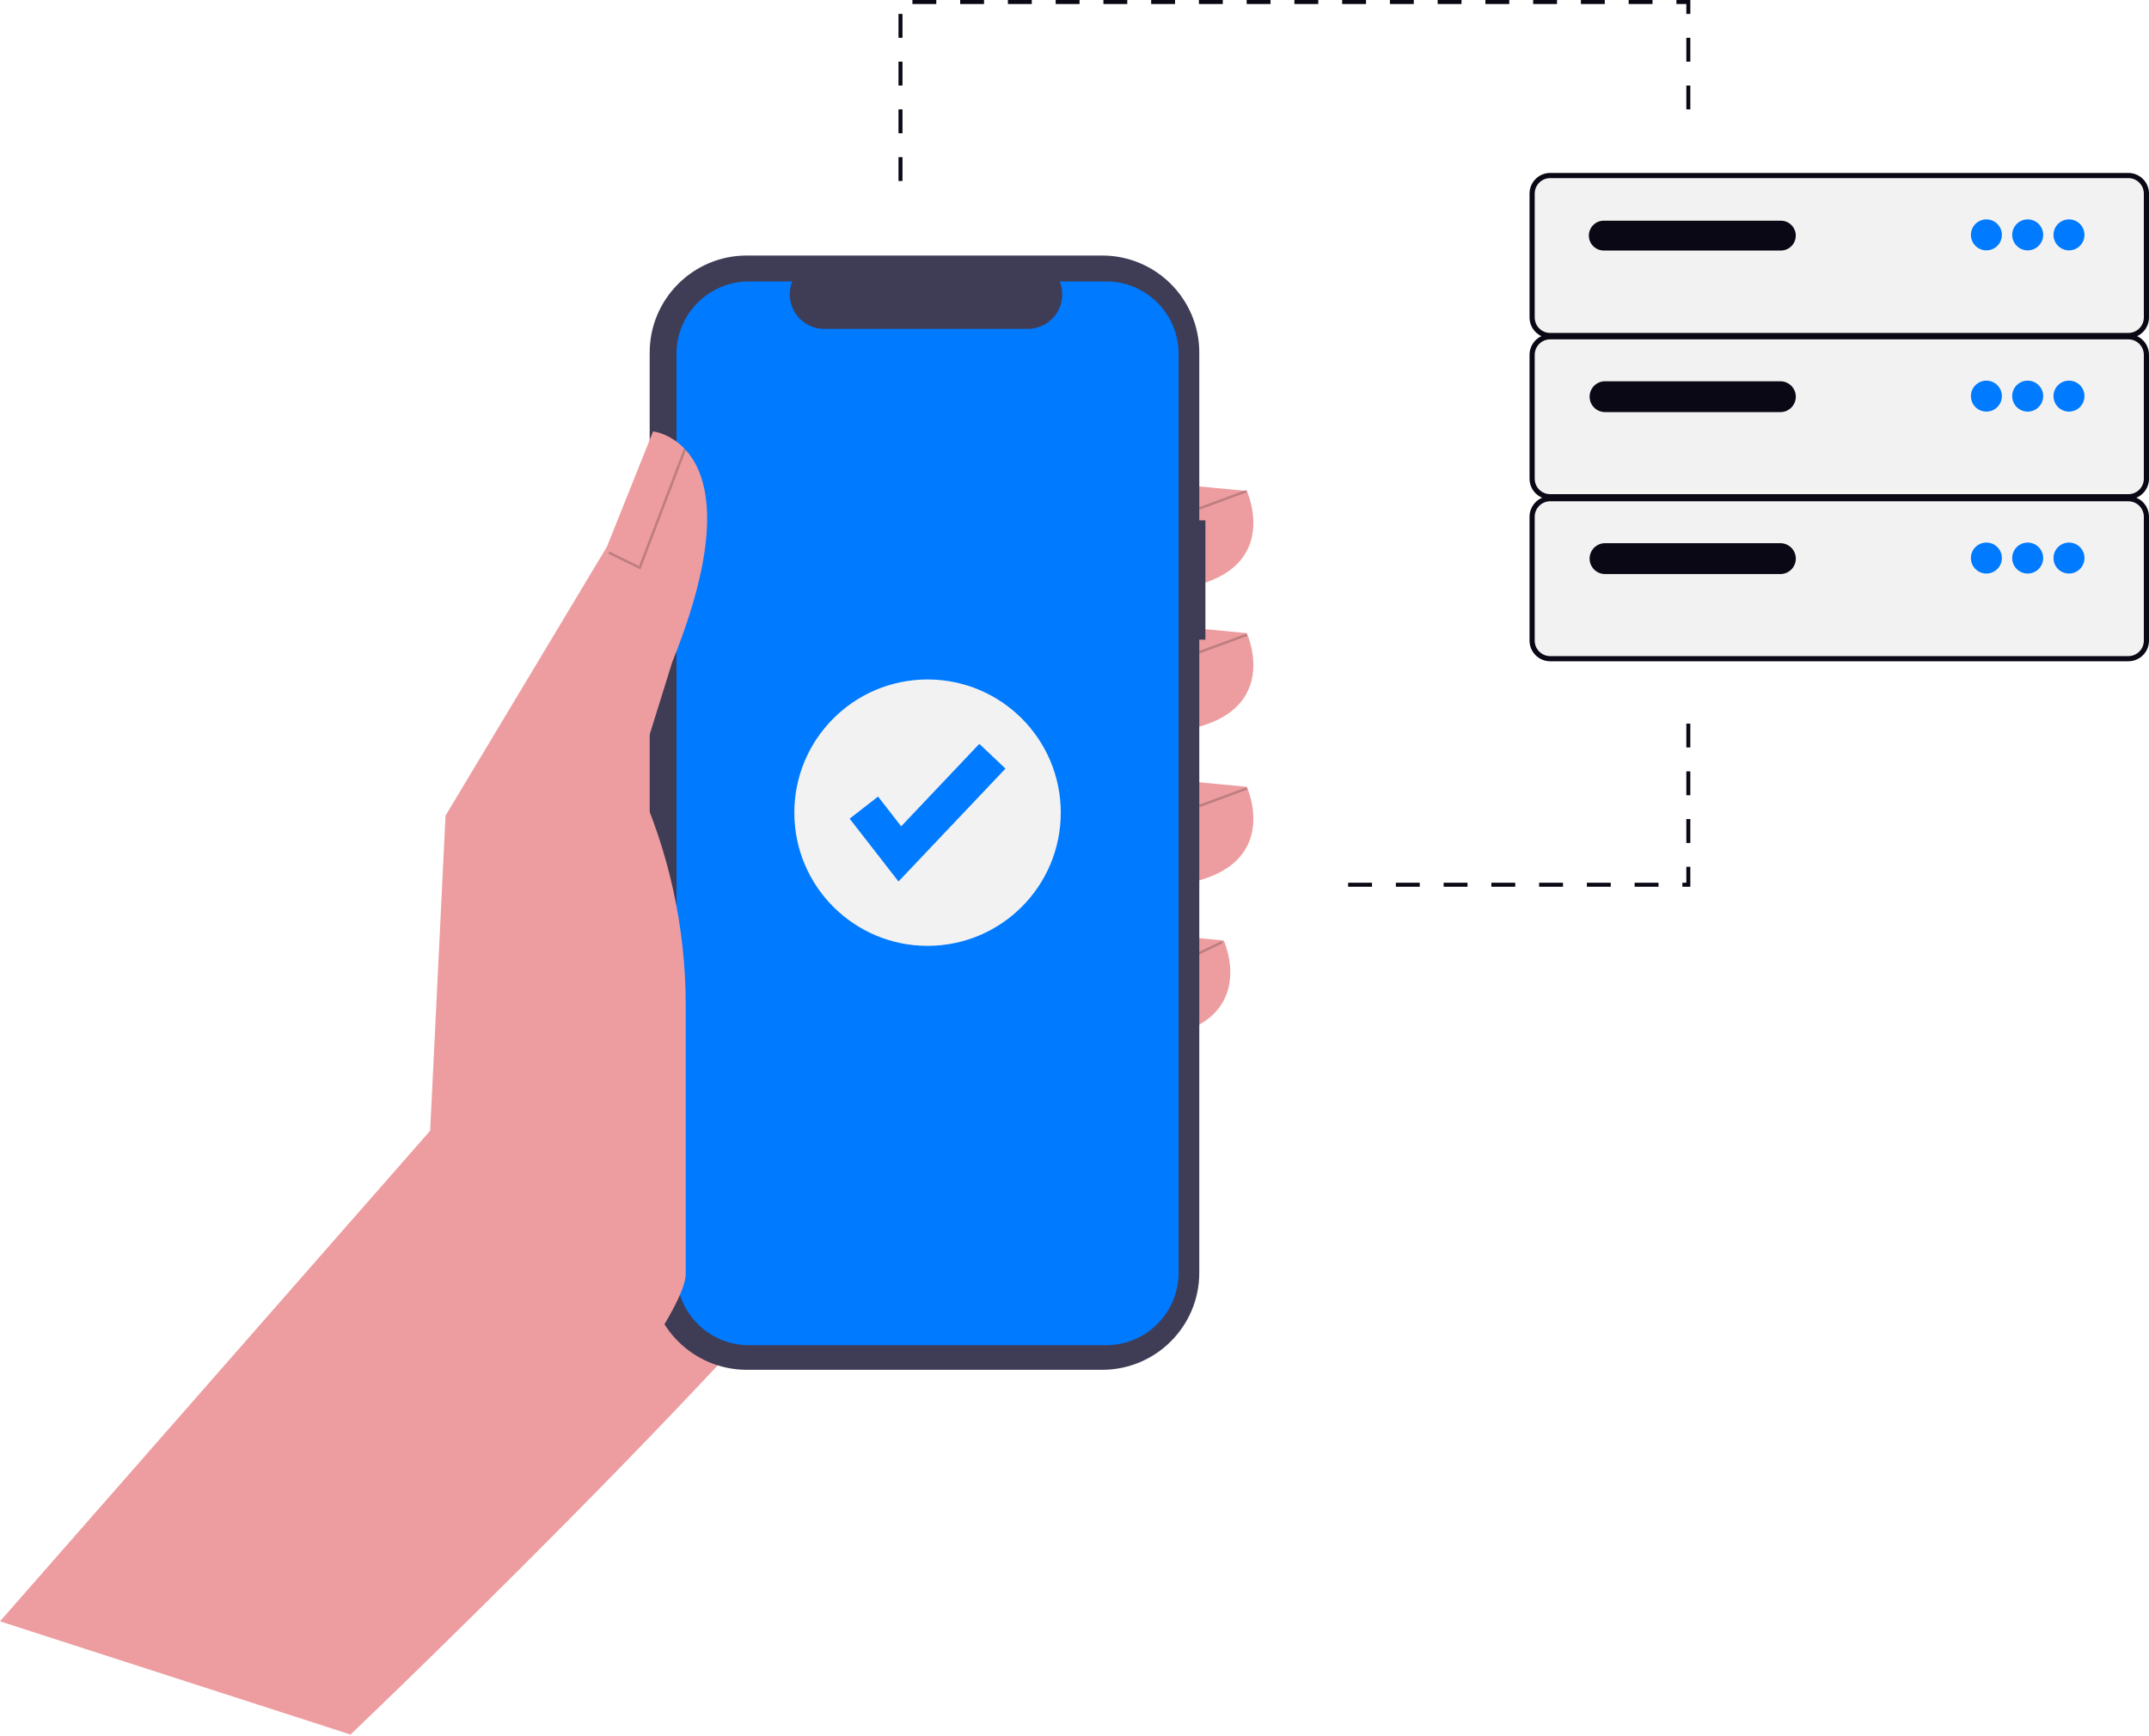
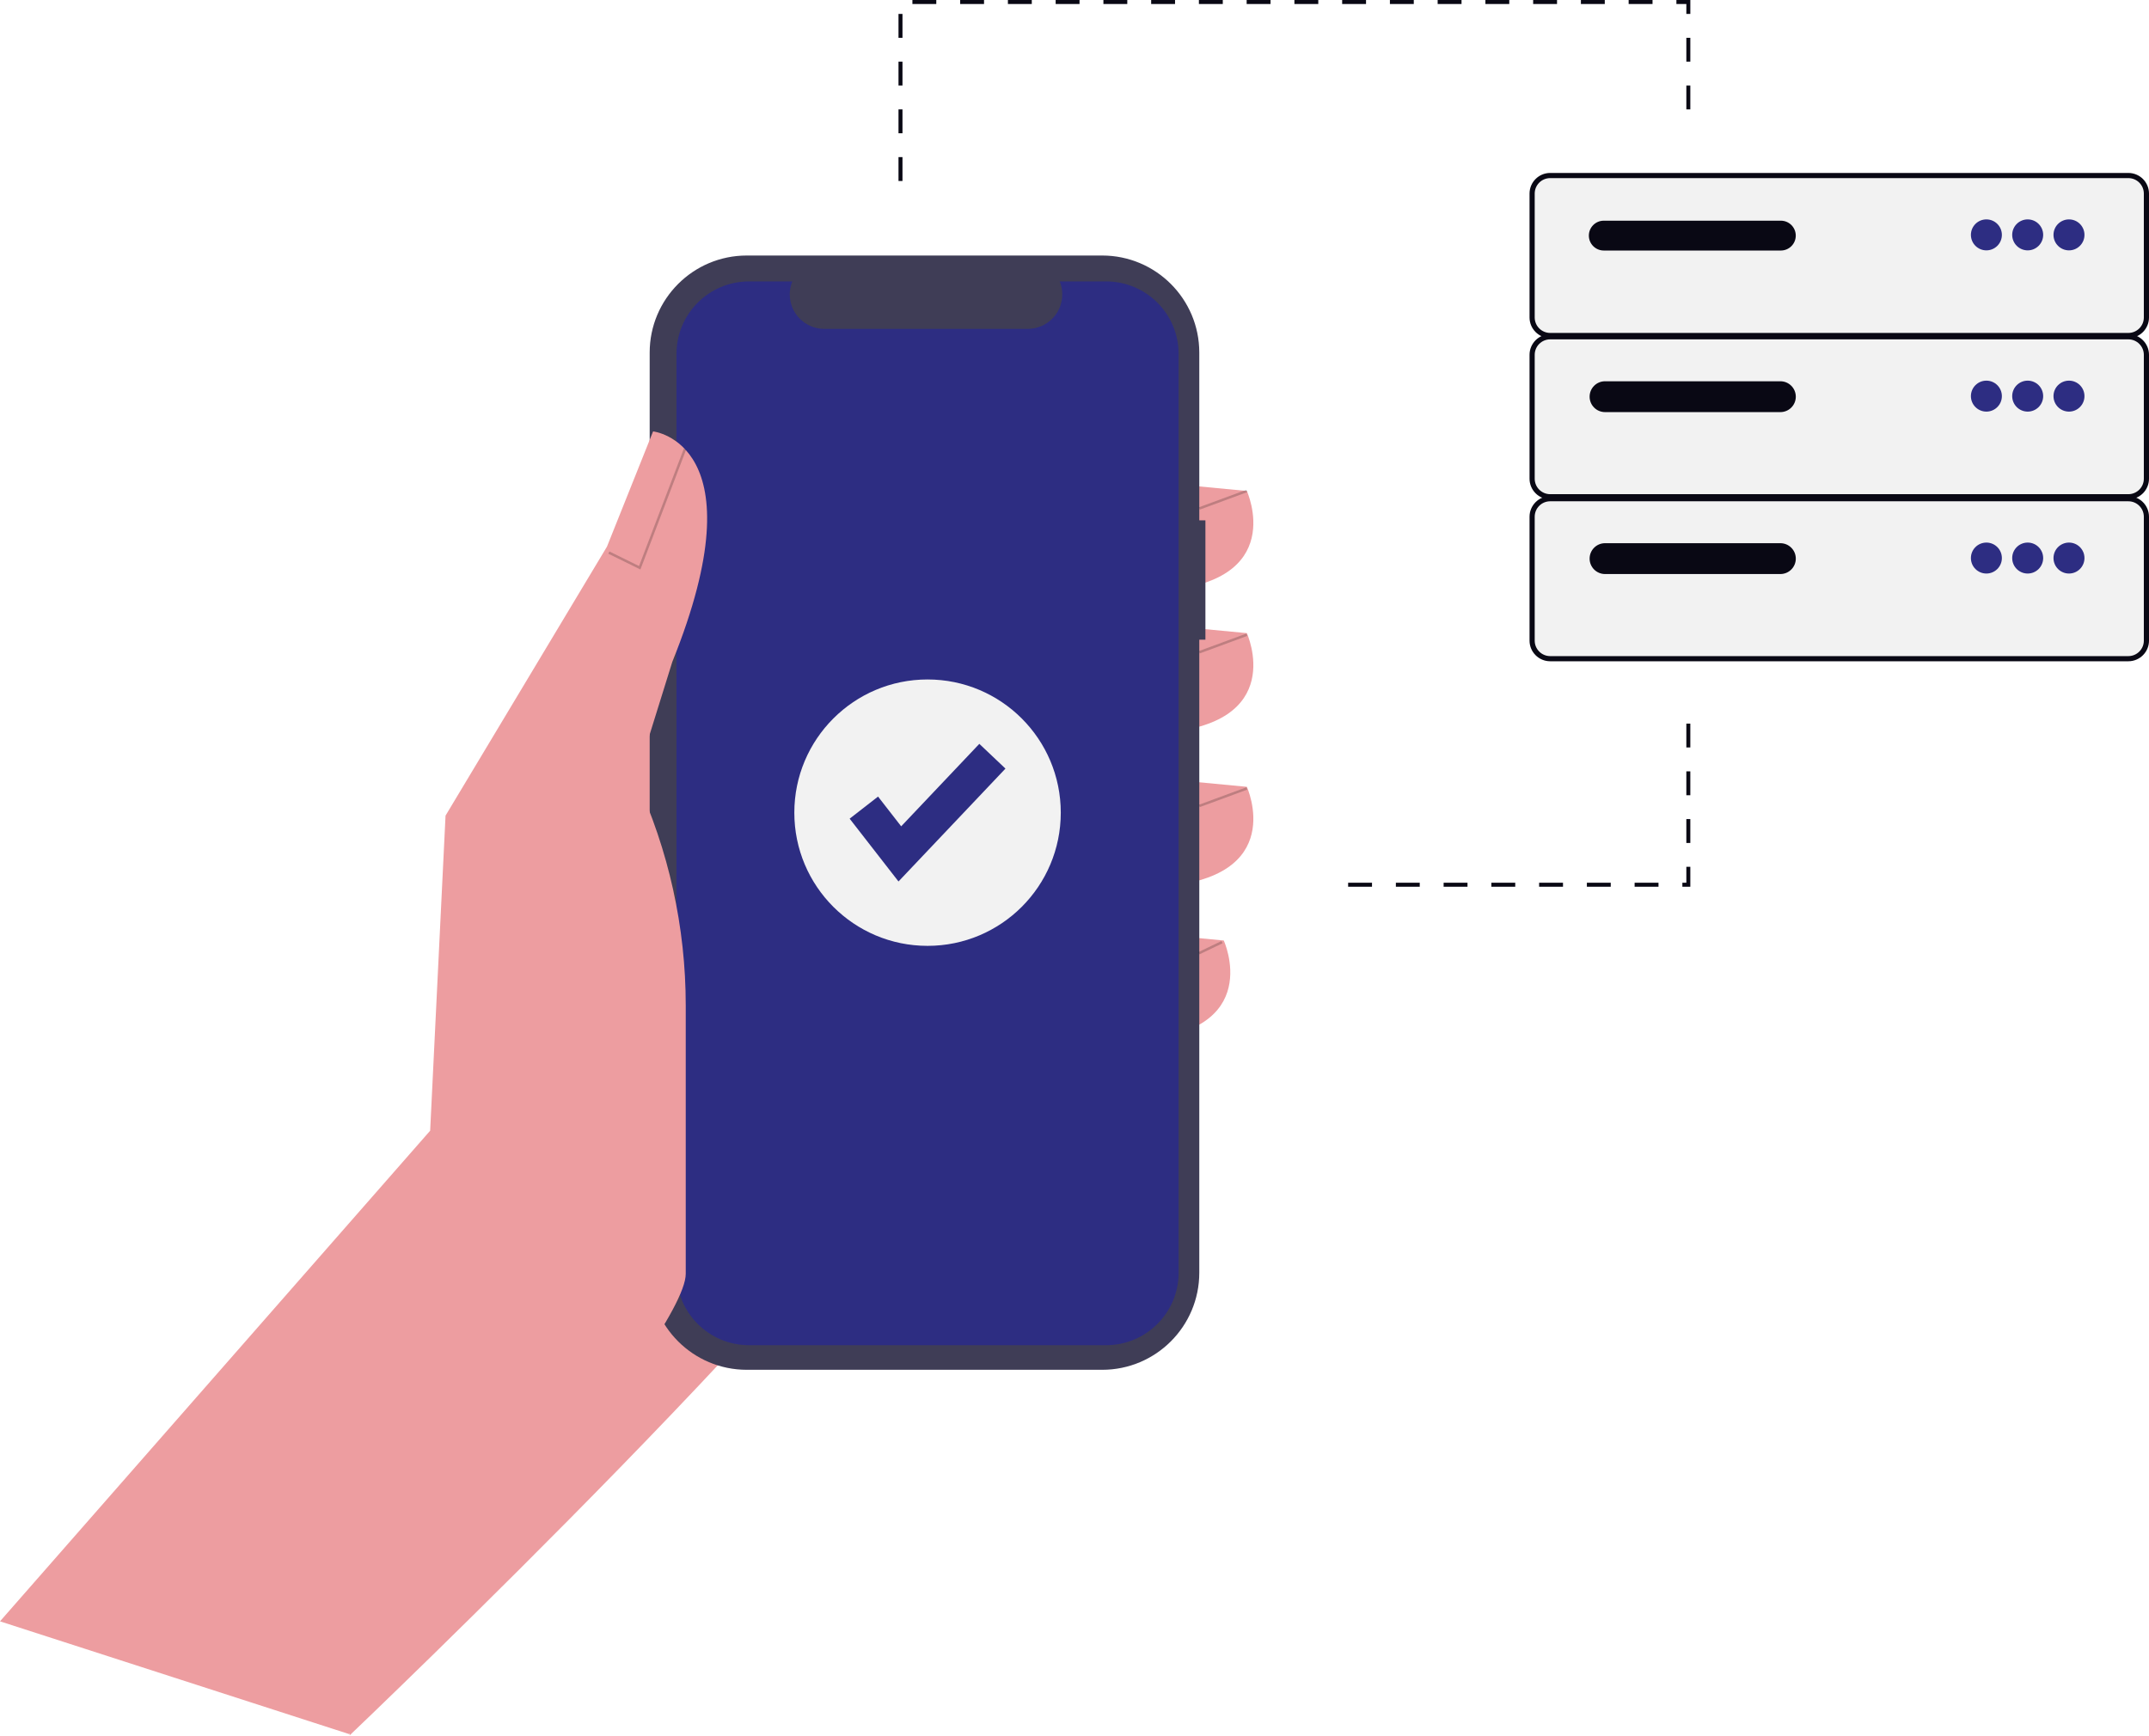
<svg xmlns="http://www.w3.org/2000/svg" width="799.933" height="646.113" viewBox="0 0 799.933 646.113" role="img" artist="Katerina Limpitsouni" source="https://undraw.co/">
  <g transform="translate(-309.384 -57.178)">
    <g transform="translate(878.732 121.57)">
      <path d="M7.686,0H222.9a7.686,7.686,0,0,1,7.686,7.686V53.8a7.686,7.686,0,0,1-7.686,7.686H7.686A7.686,7.686,0,0,1,0,53.8V7.686A7.686,7.686,0,0,1,7.686,0Z" transform="translate(0 0)" fill="#090814" />
      <path d="M5.765,0H220.977a5.765,5.765,0,0,1,5.765,5.765V51.881a5.765,5.765,0,0,1-5.765,5.765H5.765A5.765,5.765,0,0,1,0,51.881V5.765A5.765,5.765,0,0,1,5.765,0Z" transform="translate(1.922 1.922)" fill="#f2f2f2" />
      <rect width="77.019" height="11.109" rx="5.554" transform="translate(22.081 17.774)" fill="#090814" />
      <g transform="translate(164.291 17.294)">
-         <path d="M5.765,0A5.765,5.765,0,1,1,0,5.765,5.765,5.765,0,0,1,5.765,0Z" transform="translate(0 0)" fill="#007AFF" />
-         <path d="M5.765,0A5.765,5.765,0,1,1,0,5.765,5.765,5.765,0,0,1,5.765,0Z" transform="translate(15.372 0)" fill="#007AFF" />
-         <path d="M5.765,0A5.765,5.765,0,1,1,0,5.765,5.765,5.765,0,0,1,5.765,0Z" transform="translate(30.745 0)" fill="#007AFF" />
+         <path d="M5.765,0A5.765,5.765,0,1,1,0,5.765,5.765,5.765,0,0,1,5.765,0Z" transform="translate(0 0)" fill="#2D2D82" />
+         <path d="M5.765,0A5.765,5.765,0,1,1,0,5.765,5.765,5.765,0,0,1,5.765,0Z" transform="translate(15.372 0)" fill="#2D2D82" />
+         <path d="M5.765,0A5.765,5.765,0,1,1,0,5.765,5.765,5.765,0,0,1,5.765,0Z" transform="translate(30.745 0)" fill="#2D2D82" />
      </g>
    </g>
    <path d="M470.791,624.074l-4.615,88.607S661.383,526.887,685.7,472.527s-21.458-188.833-21.458-188.833l-101.569,55.79Z" transform="translate(-26.65 -9.39)" fill="#ed9da0" />
    <path d="M350.128,243.4l30.042,2.861s15.736,34.333-32.9,37.193Z" transform="translate(393.327 -6.288)" fill="#ed9da0" />
    <path d="M350.128,300.743l30.042,2.863s15.736,34.333-32.9,37.193Z" transform="translate(393.327 -10.703)" fill="#ed9da0" />
    <path d="M350.128,362.739,380.17,365.6s15.736,34.333-32.9,37.193Z" transform="translate(393.327 -15.477)" fill="#ed9da0" />
    <path d="M359.427,424.735l30.042,2.861s15.736,34.333-32.9,37.193Z" transform="translate(375.444 -20.251)" fill="#ed9da0" />
    <path d="M573.463,250.114h-2.28V187.668a36.142,36.142,0,0,0-36.142-36.142h-132.3A36.142,36.142,0,0,0,366.6,187.668V530.25a36.142,36.142,0,0,0,36.142,36.142h132.3a36.142,36.142,0,0,0,36.142-36.142V294.564h2.28Z" transform="translate(184.618 0.788)" fill="#3f3d56" />
-     <path d="M537.332,161.714H520.062a12.823,12.823,0,0,1-11.871,17.665H432.4a12.823,12.823,0,0,1-11.872-17.666h-16.13a26.99,26.99,0,0,0-26.99,26.989v342.08a26.99,26.99,0,0,0,26.99,26.991H537.332a26.99,26.99,0,0,0,26.99-26.99h0V188.7a26.991,26.991,0,0,0-26.99-26.991Z" transform="translate(183.786 0.244)" fill="#007AFF" />
+     <path d="M537.332,161.714H520.062a12.823,12.823,0,0,1-11.871,17.665H432.4a12.823,12.823,0,0,1-11.872-17.666h-16.13a26.99,26.99,0,0,0-26.99,26.989v342.08a26.99,26.99,0,0,0,26.99,26.991H537.332a26.99,26.99,0,0,0,26.99-26.99h0V188.7a26.991,26.991,0,0,0-26.99-26.991Z" transform="translate(183.786 0.244)" fill="#2D2D82" />
    <path d="M567.554,665.508l8.846-10.092L727.674,482.833,733.4,365.528l60.082-100.139,17.167-42.917S850.7,226.764,817.8,308.3l-13.59,43.632h0a199.988,199.988,0,0,1,18.6,84.218v99.983c0,23.543-112.19,151.78-125.249,171.368h0Z" transform="translate(-258.17 -4.675)" fill="#ed9da0" />
    <path d="M240.7,122.886l-11.945-5.87.407-.827,11.036,5.425,16.66-43.682.862.329Z" transform="translate(307.066 146.314)" opacity="0.2" />
    <rect width="0.923" height="18.857" transform="translate(755.961 246.922) rotate(-110.222)" opacity="0.2" />
    <rect width="0.923" height="18.857" transform="translate(755.961 300.455) rotate(-110.222)" opacity="0.2" />
    <rect width="0.923" height="18.857" transform="translate(755.961 357.681) rotate(-110.222)" opacity="0.2" />
    <rect width="0.923" height="9.556" transform="translate(755.85 412.505) rotate(-115.639)" opacity="0.2" />
    <ellipse cx="49.591" cy="49.591" rx="49.591" ry="49.591" transform="translate(605.06 310.156)" fill="#f2f2f2" />
-     <path d="M289.391,418.258l-18.184-23.382,10.574-8.225,8.61,11.071,29.088-30.706,9.727,9.215Z" transform="translate(354.445 -32.89)" fill="#007AFF" />
+     <path d="M289.391,418.258l-18.184-23.382,10.574-8.225,8.61,11.071,29.088-30.706,9.727,9.215Z" transform="translate(354.445 -32.89)" fill="#2D2D82" />
    <g transform="translate(878.732 181.604)">
      <path d="M7.686,0H222.9a7.686,7.686,0,0,1,7.686,7.686V53.8a7.686,7.686,0,0,1-7.686,7.686H7.686A7.686,7.686,0,0,1,0,53.8V7.686A7.686,7.686,0,0,1,7.686,0Z" transform="translate(0 0)" fill="#090814" />
      <path d="M5.765,0H220.977a5.765,5.765,0,0,1,5.765,5.765V51.881a5.765,5.765,0,0,1-5.765,5.765H5.765A5.765,5.765,0,0,1,0,51.881V5.765A5.765,5.765,0,0,1,5.765,0Z" transform="translate(1.922 1.922)" fill="#f2f2f2" />
      <rect width="76.752" height="11.483" rx="5.741" transform="translate(22.361 17.526)" fill="#090814" />
      <g transform="translate(164.291 17.294)">
-         <path d="M5.765,0A5.765,5.765,0,1,1,0,5.765,5.765,5.765,0,0,1,5.765,0Z" transform="translate(0 0)" fill="#007AFF" />
-         <path d="M5.765,0A5.765,5.765,0,1,1,0,5.765,5.765,5.765,0,0,1,5.765,0Z" transform="translate(15.372 0)" fill="#007AFF" />
-         <path d="M5.765,0A5.765,5.765,0,1,1,0,5.765,5.765,5.765,0,0,1,5.765,0Z" transform="translate(30.745 0)" fill="#007AFF" />
+         <path d="M5.765,0A5.765,5.765,0,1,1,0,5.765,5.765,5.765,0,0,1,5.765,0Z" transform="translate(0 0)" fill="#2D2D82" />
+         <path d="M5.765,0A5.765,5.765,0,1,1,0,5.765,5.765,5.765,0,0,1,5.765,0Z" transform="translate(15.372 0)" fill="#2D2D82" />
+         <path d="M5.765,0A5.765,5.765,0,1,1,0,5.765,5.765,5.765,0,0,1,5.765,0Z" transform="translate(30.745 0)" fill="#2D2D82" />
      </g>
    </g>
    <g transform="translate(878.732 241.893)">
      <path d="M7.686,0H222.9a7.686,7.686,0,0,1,7.686,7.686V53.8a7.686,7.686,0,0,1-7.686,7.686H7.686A7.686,7.686,0,0,1,0,53.8V7.686A7.686,7.686,0,0,1,7.686,0Z" transform="translate(0 0)" fill="#090814" />
      <path d="M5.765,0H220.977a5.765,5.765,0,0,1,5.765,5.765V51.881a5.765,5.765,0,0,1-5.765,5.765H5.765A5.765,5.765,0,0,1,0,51.881V5.765A5.765,5.765,0,0,1,5.765,0Z" transform="translate(1.922 1.922)" fill="#f2f2f2" />
      <rect width="76.752" height="11.483" rx="5.741" transform="translate(22.361 17.526)" fill="#090814" />
      <g transform="translate(164.291 17.294)">
-         <path d="M5.765,0A5.765,5.765,0,1,1,0,5.765,5.765,5.765,0,0,1,5.765,0Z" transform="translate(0 0)" fill="#007AFF" />
-         <path d="M5.765,0A5.765,5.765,0,1,1,0,5.765,5.765,5.765,0,0,1,5.765,0Z" transform="translate(15.372 0)" fill="#007AFF" />
-         <path d="M5.765,0A5.765,5.765,0,1,1,0,5.765,5.765,5.765,0,0,1,5.765,0Z" transform="translate(30.745 0)" fill="#007AFF" />
+         <path d="M5.765,0A5.765,5.765,0,1,1,0,5.765,5.765,5.765,0,0,1,5.765,0Z" transform="translate(0 0)" fill="#2D2D82" />
+         <path d="M5.765,0A5.765,5.765,0,1,1,0,5.765,5.765,5.765,0,0,1,5.765,0Z" transform="translate(15.372 0)" fill="#2D2D82" />
+         <path d="M5.765,0A5.765,5.765,0,1,1,0,5.765,5.765,5.765,0,0,1,5.765,0Z" transform="translate(30.745 0)" fill="#2D2D82" />
      </g>
    </g>
    <path d="M207.841,67.392H206.36V58.5h1.481Zm0-17.774H206.36V40.731h1.481Zm293.265-8.887h-1.481V31.844h1.481ZM207.841,31.844H206.36V22.958h1.481Zm293.265-8.887h-1.481V14.071h1.481ZM207.841,14.071H206.36V5.184h1.481ZM501.106,5.184h-1.481v-3.7h-3.7V0h5.184Zm-14.071-3.7h-8.887V0h8.887Zm-17.774,0h-8.887V0h8.887Zm-17.774,0H442.6V0h8.887Zm-17.774,0h-8.887V0h8.887Zm-17.774,0h-8.887V0h8.887Zm-17.774,0H389.28V0h8.887Zm-17.774,0h-8.887V0h8.887Zm-17.774,0h-8.887V0h8.887Zm-17.774,0h-8.887V0h8.887Zm-17.774,0h-8.887V0h8.887Zm-17.774,0h-8.887V0H309.3Zm-17.774,0h-8.887V0h8.887Zm-17.774,0h-8.887V0h8.887Zm-17.774,0h-8.887V0h8.887Zm-17.774,0h-8.887V0H238.2Zm-17.774,0h-8.887V0h8.887Z" transform="translate(437.477 57.178)" fill="#090814" />
    <path d="M568.738,565.727h-2.962v-1.481h1.481v-5.924h1.481Zm-11.849,0H548v-1.481h8.887Zm-17.774,0h-8.887v-1.481h8.887Zm-17.774,0h-8.887v-1.481h8.887Zm-17.774,0h-8.887v-1.481h8.887Zm-17.774,0h-8.887v-1.481h8.887Zm-17.774,0h-8.887v-1.481h8.887Zm-17.774,0H441.36v-1.481h8.887Zm118.491-16.292h-1.481v-8.887h1.481Zm0-17.774h-1.481v-8.887h1.481Zm0-17.774h-1.481V505h1.481Z" transform="translate(369.845 -178.41)" fill="#090814" />
  </g>
</svg>
